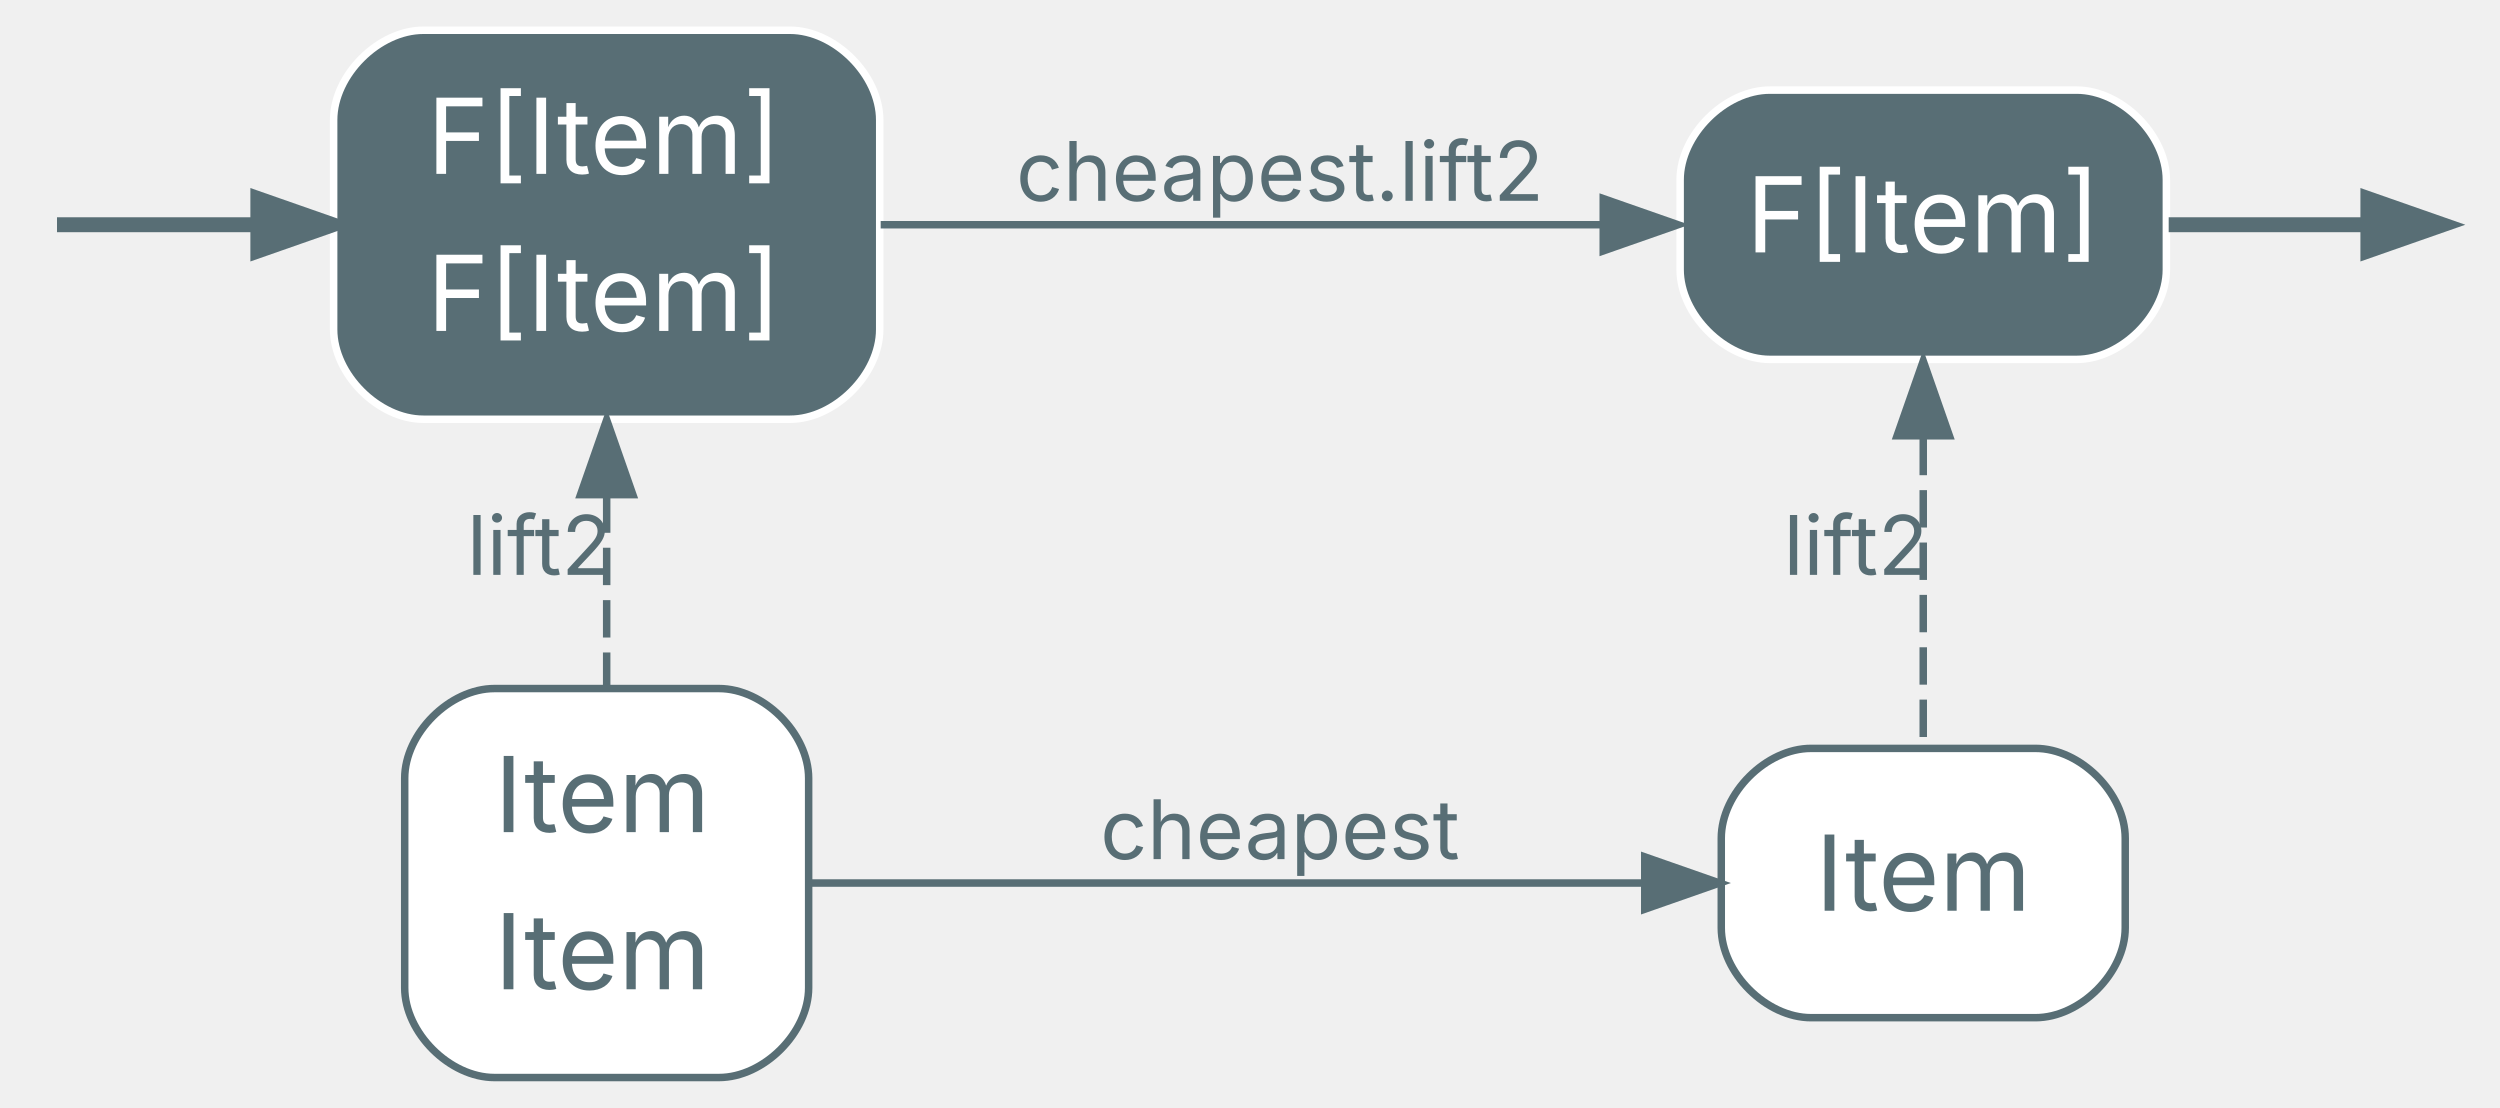
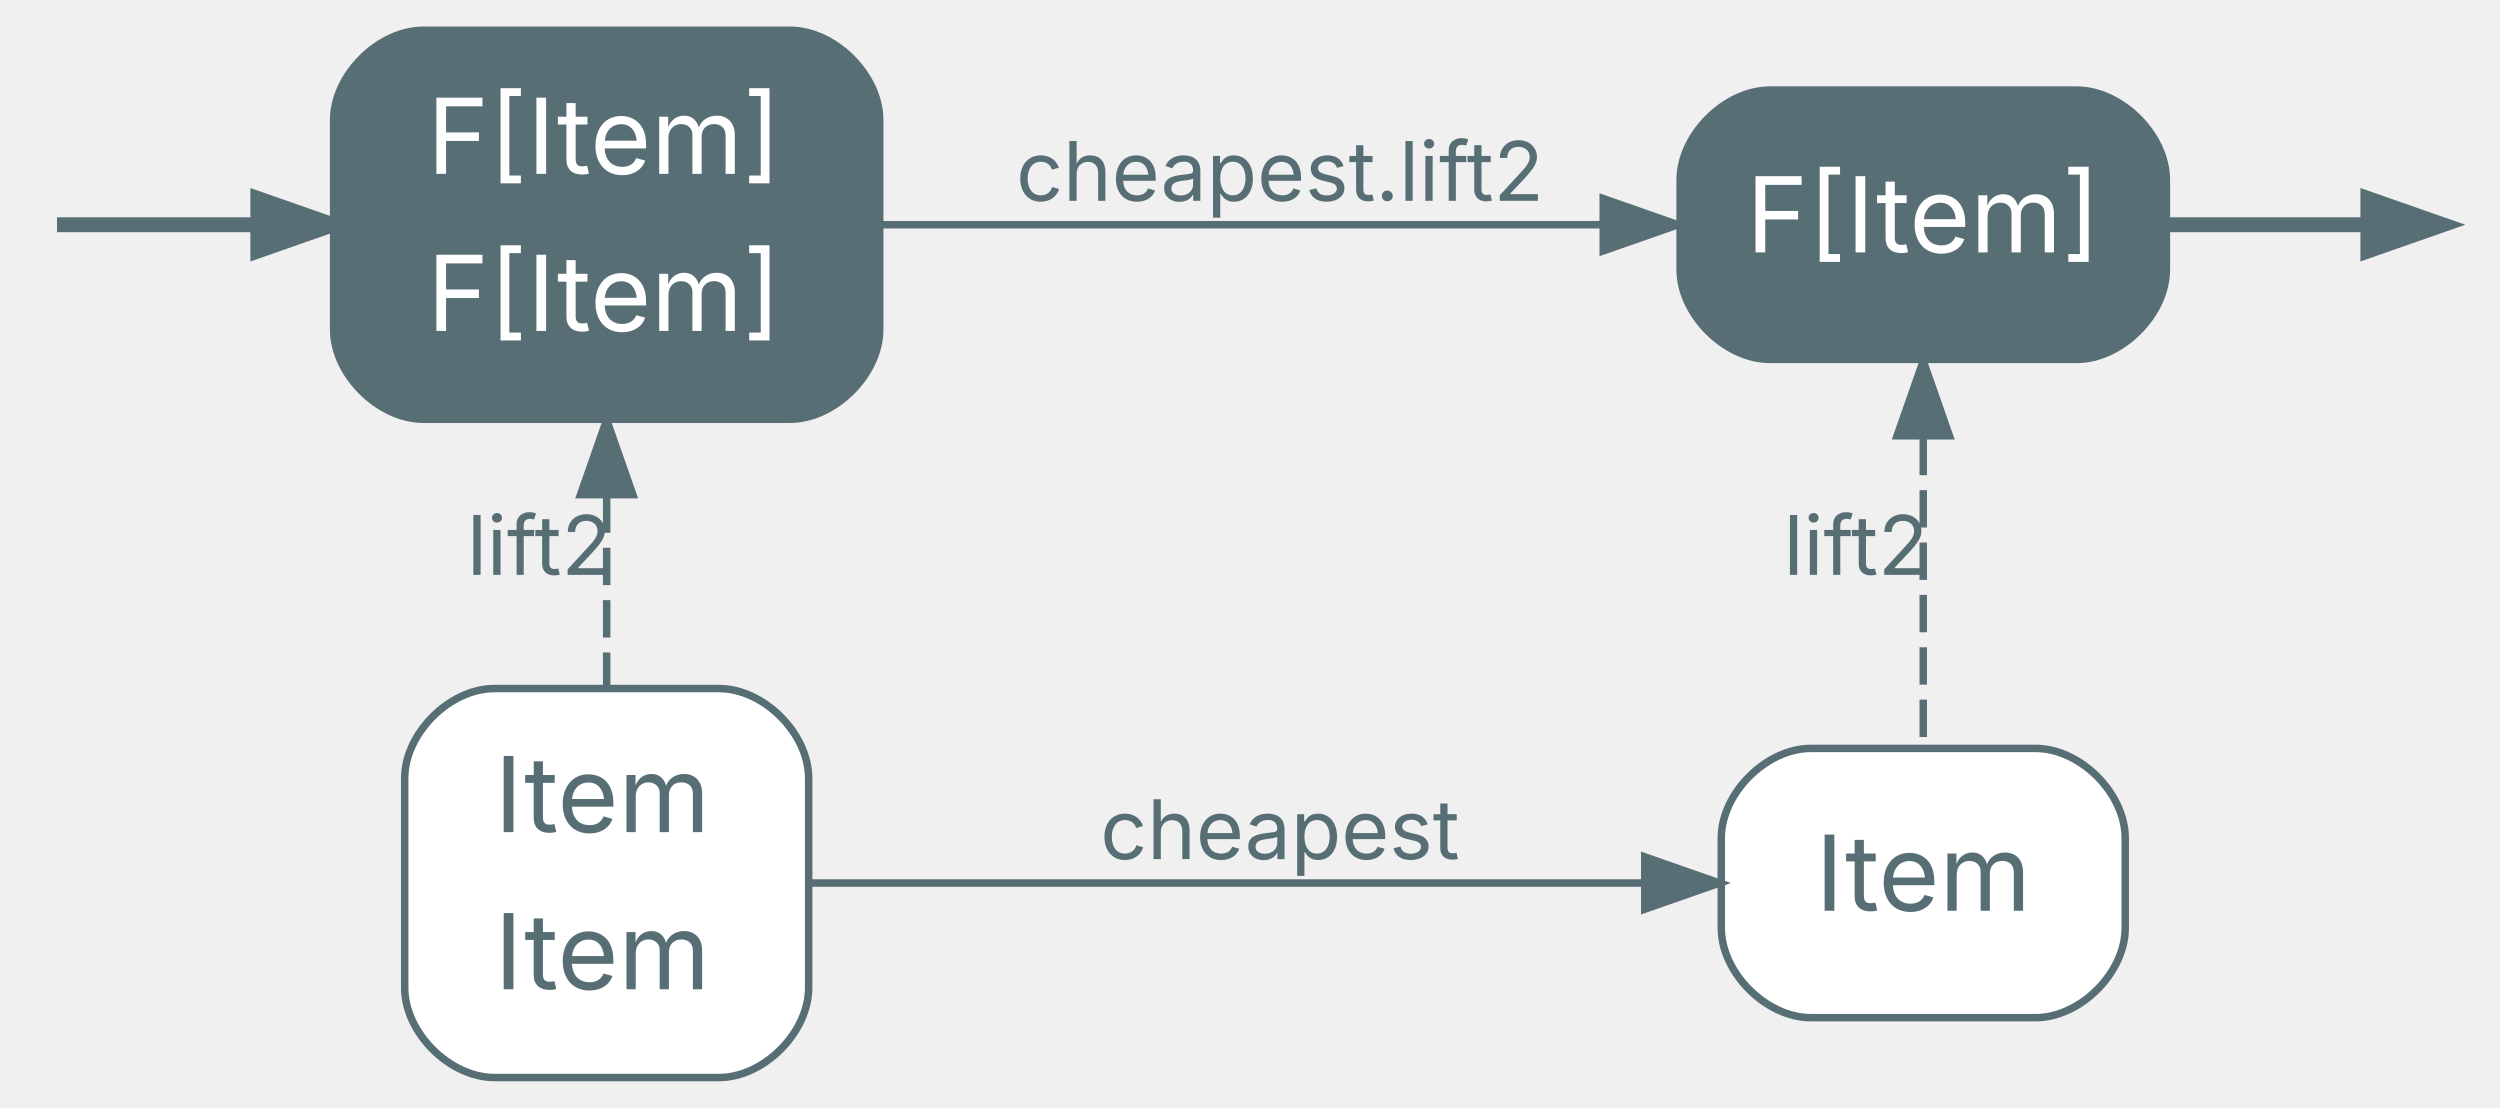
<svg xmlns="http://www.w3.org/2000/svg" width="334pt" height="148pt" viewBox="0.00 0.00 334.20 148.00">
  <g id="graph0" class="graph" transform="scale(1 1) rotate(0) translate(4 144)">
    <g id="node3" class="node start">
-       <path fill="#586e75" stroke="#ffffff" d="M101.6,-140C101.6,-140 52.6,-140 52.6,-140 46.6,-140 40.6,-134 40.6,-128 40.6,-128 40.6,-100 40.6,-100 40.6,-94 46.6,-88 52.6,-88 52.6,-88 101.6,-88 101.6,-88 107.6,-88 113.6,-94 113.6,-100 113.6,-100 113.6,-128 113.6,-128 113.6,-134 107.6,-140 101.6,-140" />
+       <path fill="#586e75" stroke="#586e75" d="M101.6,-140C101.6,-140 52.6,-140 52.6,-140 46.6,-140 40.6,-134 40.6,-128 40.6,-128 40.6,-100 40.6,-100 40.6,-94 46.6,-88 52.6,-88 52.6,-88 101.6,-88 101.6,-88 107.6,-88 113.6,-94 113.6,-100 113.6,-100 113.6,-128 113.6,-128 113.6,-134 107.6,-140 101.6,-140" />
      <text text-anchor="start" x="53.1" y="-120.8" font-family="Inter,Arial" font-size="14.00" fill="#ffffff">F[Item]</text>
      <text text-anchor="start" x="53.1" y="-99.8" font-family="Inter,Arial" font-size="14.00" fill="#ffffff">F[Item]</text>
    </g>
    <g id="edge5" class="edge start">
      <path fill="none" stroke="#586e75" stroke-width="2" d="M3.62,-114C6.65,-114 17.65,-114 30.2,-114" />
      <polygon fill="#586e75" stroke="#586e75" stroke-width="2" points="30.47,-117.5 40.47,-114 30.47,-110.5 30.47,-117.5" />
    </g>
    <g id="node4" class="node goal">
-       <path fill="#586e75" stroke="#ffffff" d="M273.6,-132C273.6,-132 232.6,-132 232.6,-132 226.6,-132 220.6,-126 220.6,-120 220.6,-120 220.6,-108 220.6,-108 220.6,-102 226.6,-96 232.6,-96 232.6,-96 273.6,-96 273.6,-96 279.6,-96 285.6,-102 285.6,-108 285.6,-108 285.6,-120 285.6,-120 285.6,-126 279.6,-132 273.6,-132" />
+       <path fill="#586e75" stroke="#586e75" d="M273.6,-132C273.6,-132 232.6,-132 232.6,-132 226.6,-132 220.6,-126 220.6,-120 220.6,-120 220.6,-108 220.6,-108 220.6,-102 226.6,-96 232.6,-96 232.6,-96 273.6,-96 273.6,-96 279.6,-96 285.6,-102 285.6,-108 285.6,-108 285.6,-120 285.6,-120 285.6,-126 279.6,-132 273.6,-132" />
      <text text-anchor="middle" x="253.1" y="-110.3" font-family="Inter,Arial" font-size="14.00" fill="#ffffff">F[Item]</text>
    </g>
    <g id="edge4" class="edge">
      <path fill="none" stroke="#586e75" d="M113.73,-114C141.62,-114 180.49,-114 209.94,-114" />
      <polygon fill="#586e75" stroke="#586e75" points="210.32,-117.5 220.32,-114 210.32,-110.5 210.32,-117.5" />
      <text text-anchor="middle" x="167.1" y="-117.2" font-family="Inter,Arial" font-size="11.00" fill="#586e75">cheapest.lift2</text>
    </g>
    <g id="node5" class="node">
      <path fill="#ffffff" stroke="#586e75" d="M92.1,-52C92.1,-52 62.1,-52 62.1,-52 56.1,-52 50.1,-46 50.1,-40 50.1,-40 50.1,-12 50.1,-12 50.1,-6 56.1,0 62.1,0 62.1,0 92.1,0 92.1,0 98.1,0 104.1,-6 104.1,-12 104.1,-12 104.1,-40 104.1,-40 104.1,-46 98.1,-52 92.1,-52" />
      <text text-anchor="start" x="62.1" y="-32.8" font-family="Inter,Arial" font-size="14.00" fill="#586e75">Item</text>
      <text text-anchor="start" x="62.1" y="-11.8" font-family="Inter,Arial" font-size="14.00" fill="#586e75">Item</text>
    </g>
    <g id="edge1" class="edge lift">
      <path fill="none" stroke="#586e75" stroke-dasharray="5,2" d="M77.1,-77.82C77.1,-69.31 77.1,-60.39 77.1,-52.4" />
      <polygon fill="#586e75" stroke="#586e75" points="73.6,-77.92 77.1,-87.92 80.6,-77.92 73.6,-77.92" />
      <text text-anchor="middle" x="68.1" y="-67.2" font-family="Inter,Arial" font-size="11.00" fill="#586e75">lift2</text>
    </g>
    <g id="edge6" class="edge goal">
      <path fill="none" stroke="#586e75" stroke-width="2" d="M285.91,-114C295.38,-114 305.12,-114 312.31,-114" />
      <polygon fill="#586e75" stroke="#586e75" stroke-width="2" points="312.54,-117.5 322.54,-114 312.54,-110.5 312.54,-117.5" />
    </g>
    <g id="node6" class="node">
      <path fill="#ffffff" stroke="#586e75" d="M268.1,-44C268.1,-44 238.1,-44 238.1,-44 232.1,-44 226.1,-38 226.1,-32 226.1,-32 226.1,-20 226.1,-20 226.1,-14 232.1,-8 238.1,-8 238.1,-8 268.1,-8 268.1,-8 274.1,-8 280.1,-14 280.1,-20 280.1,-20 280.1,-32 280.1,-32 280.1,-38 274.1,-44 268.1,-44" />
      <text text-anchor="middle" x="253.1" y="-22.3" font-family="Inter,Arial" font-size="14.00" fill="#586e75">Item</text>
    </g>
    <g id="edge2" class="edge lift">
      <path fill="none" stroke="#586e75" stroke-dasharray="5,2" d="M253.1,-85.52C253.1,-71.96 253.1,-56.15 253.1,-44.23" />
      <polygon fill="#586e75" stroke="#586e75" points="249.6,-85.79 253.1,-95.79 256.6,-85.79 249.6,-85.79" />
      <text text-anchor="middle" x="244.1" y="-67.2" font-family="Inter,Arial" font-size="11.00" fill="#586e75">lift2</text>
    </g>
    <g id="edge3" class="edge">
      <path fill="none" stroke="#586e75" d="M104.15,-26C133.75,-26 182.26,-26 215.62,-26" />
      <polygon fill="#586e75" stroke="#586e75" points="215.87,-29.5 225.87,-26 215.87,-22.5 215.87,-29.5" />
      <text text-anchor="middle" x="167.1" y="-29.2" font-family="Inter,Arial" font-size="11.00" fill="#586e75">cheapest</text>
    </g>
  </g>
</svg>
